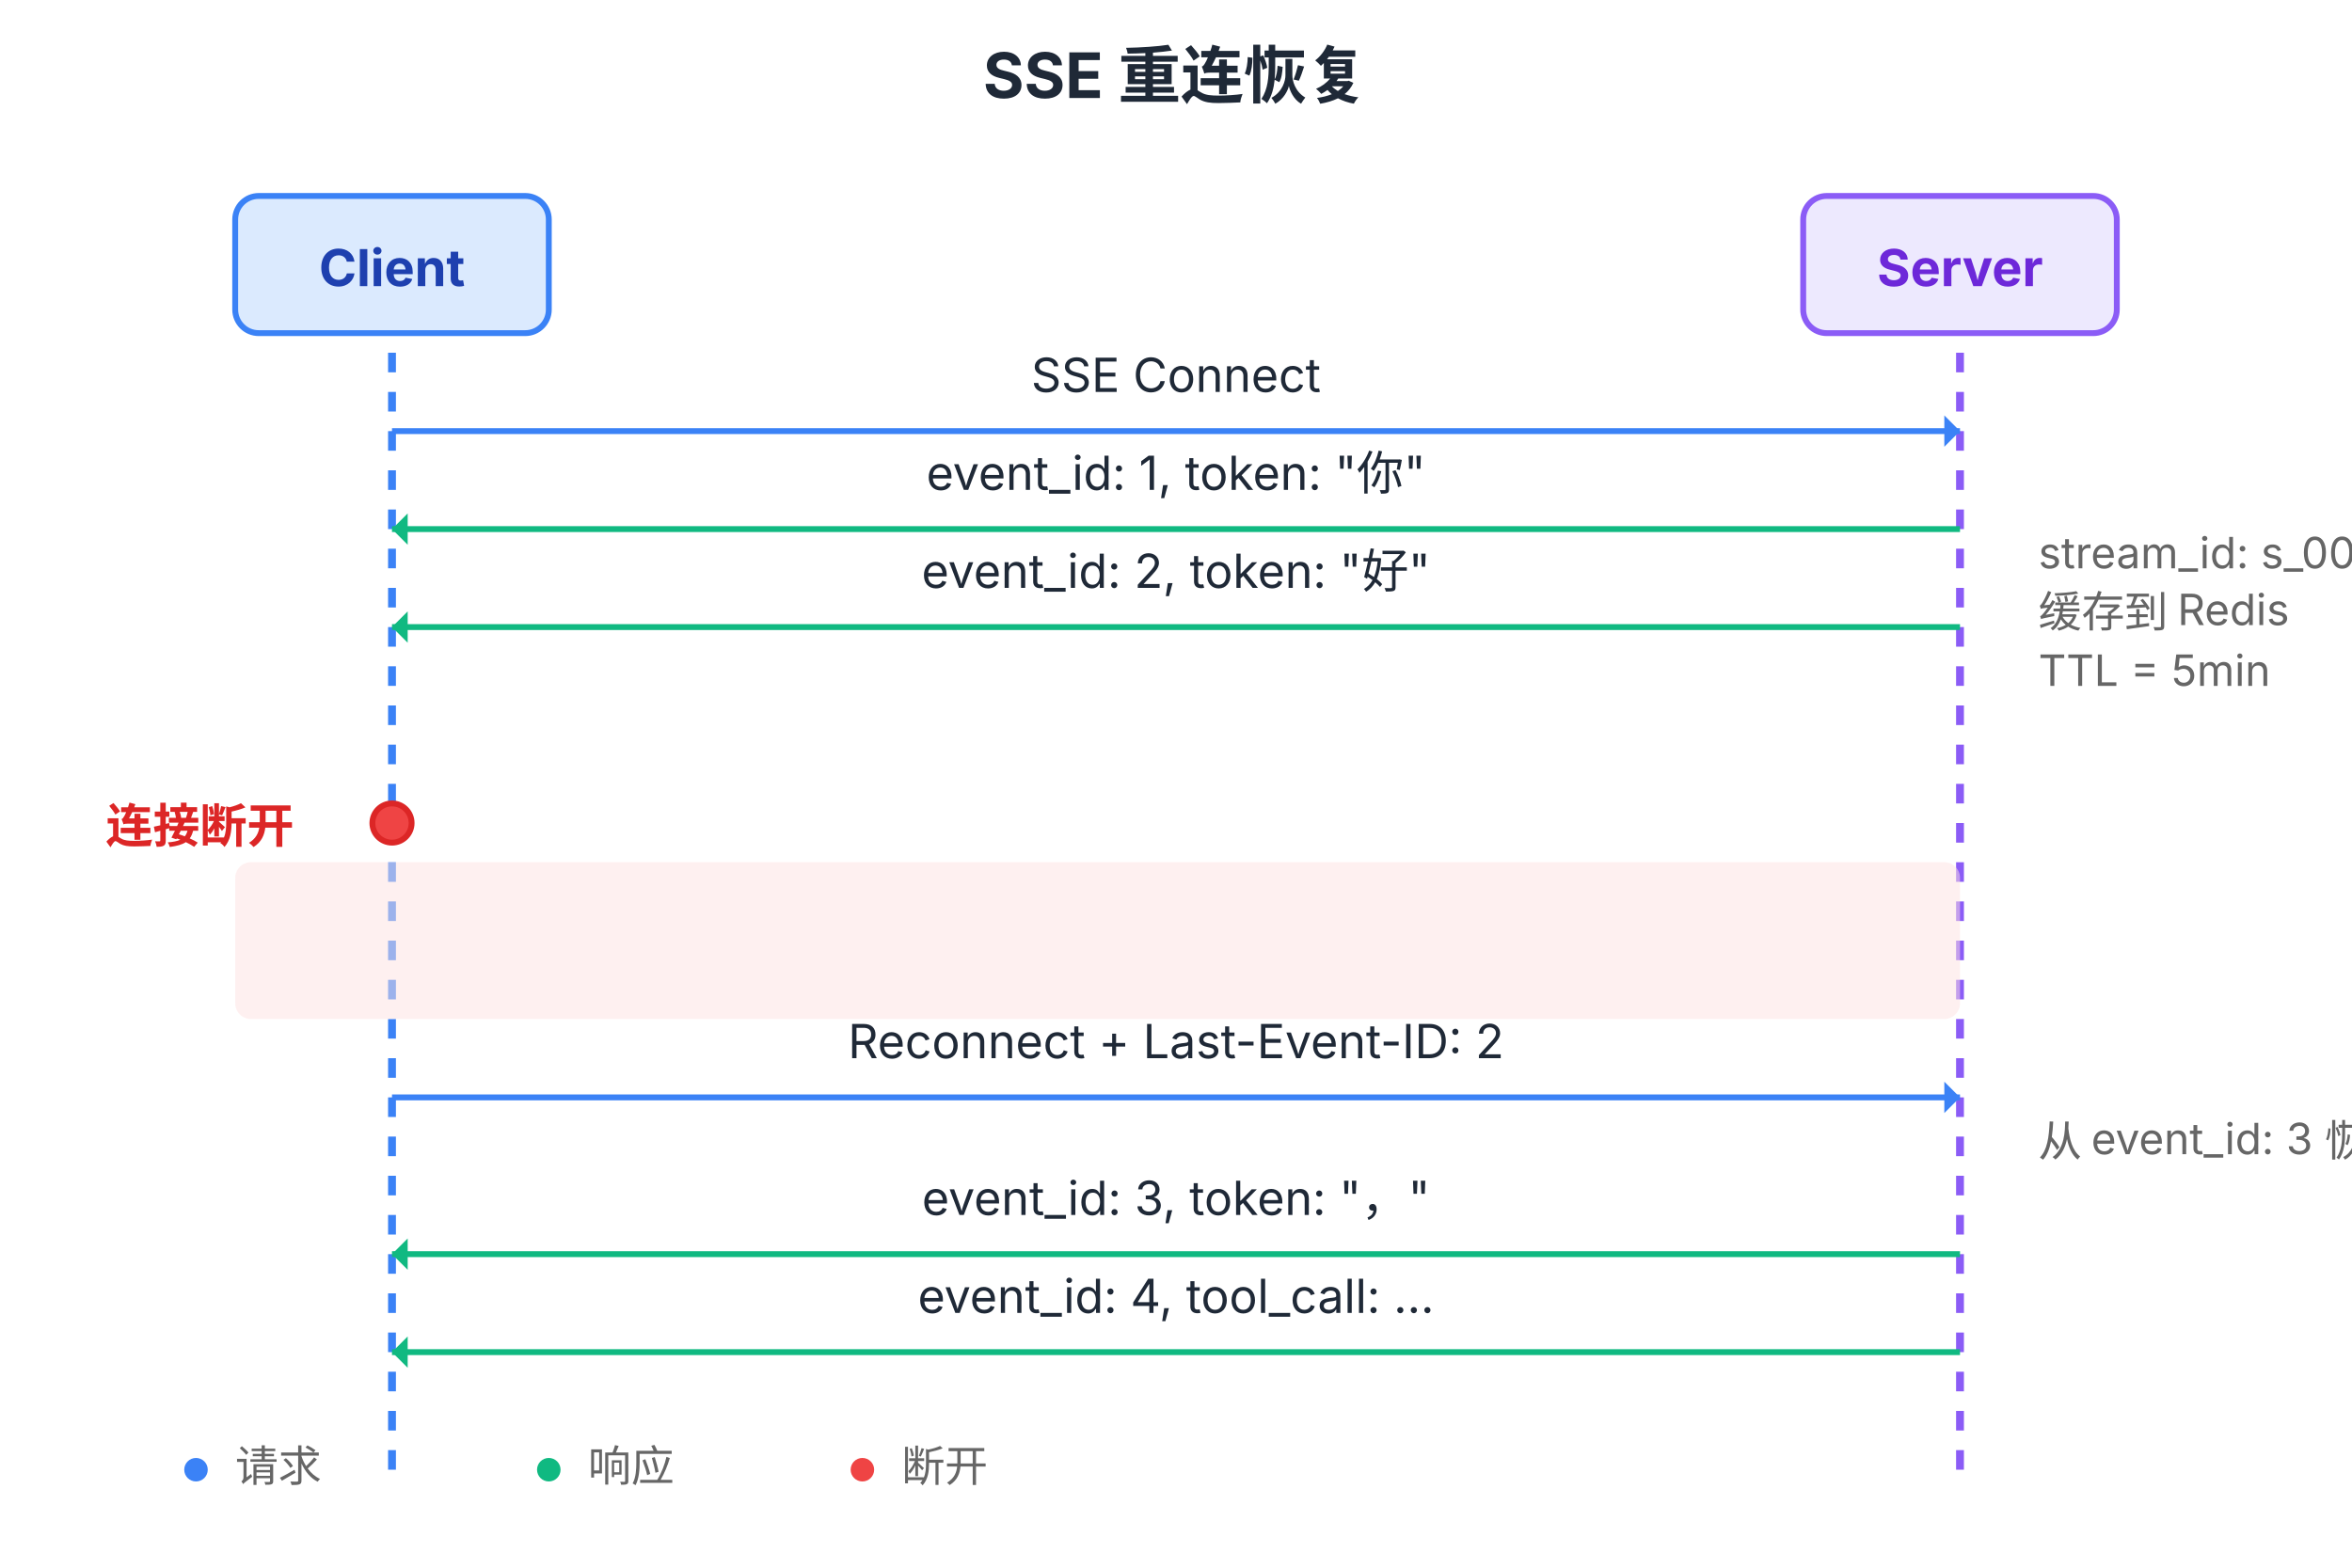
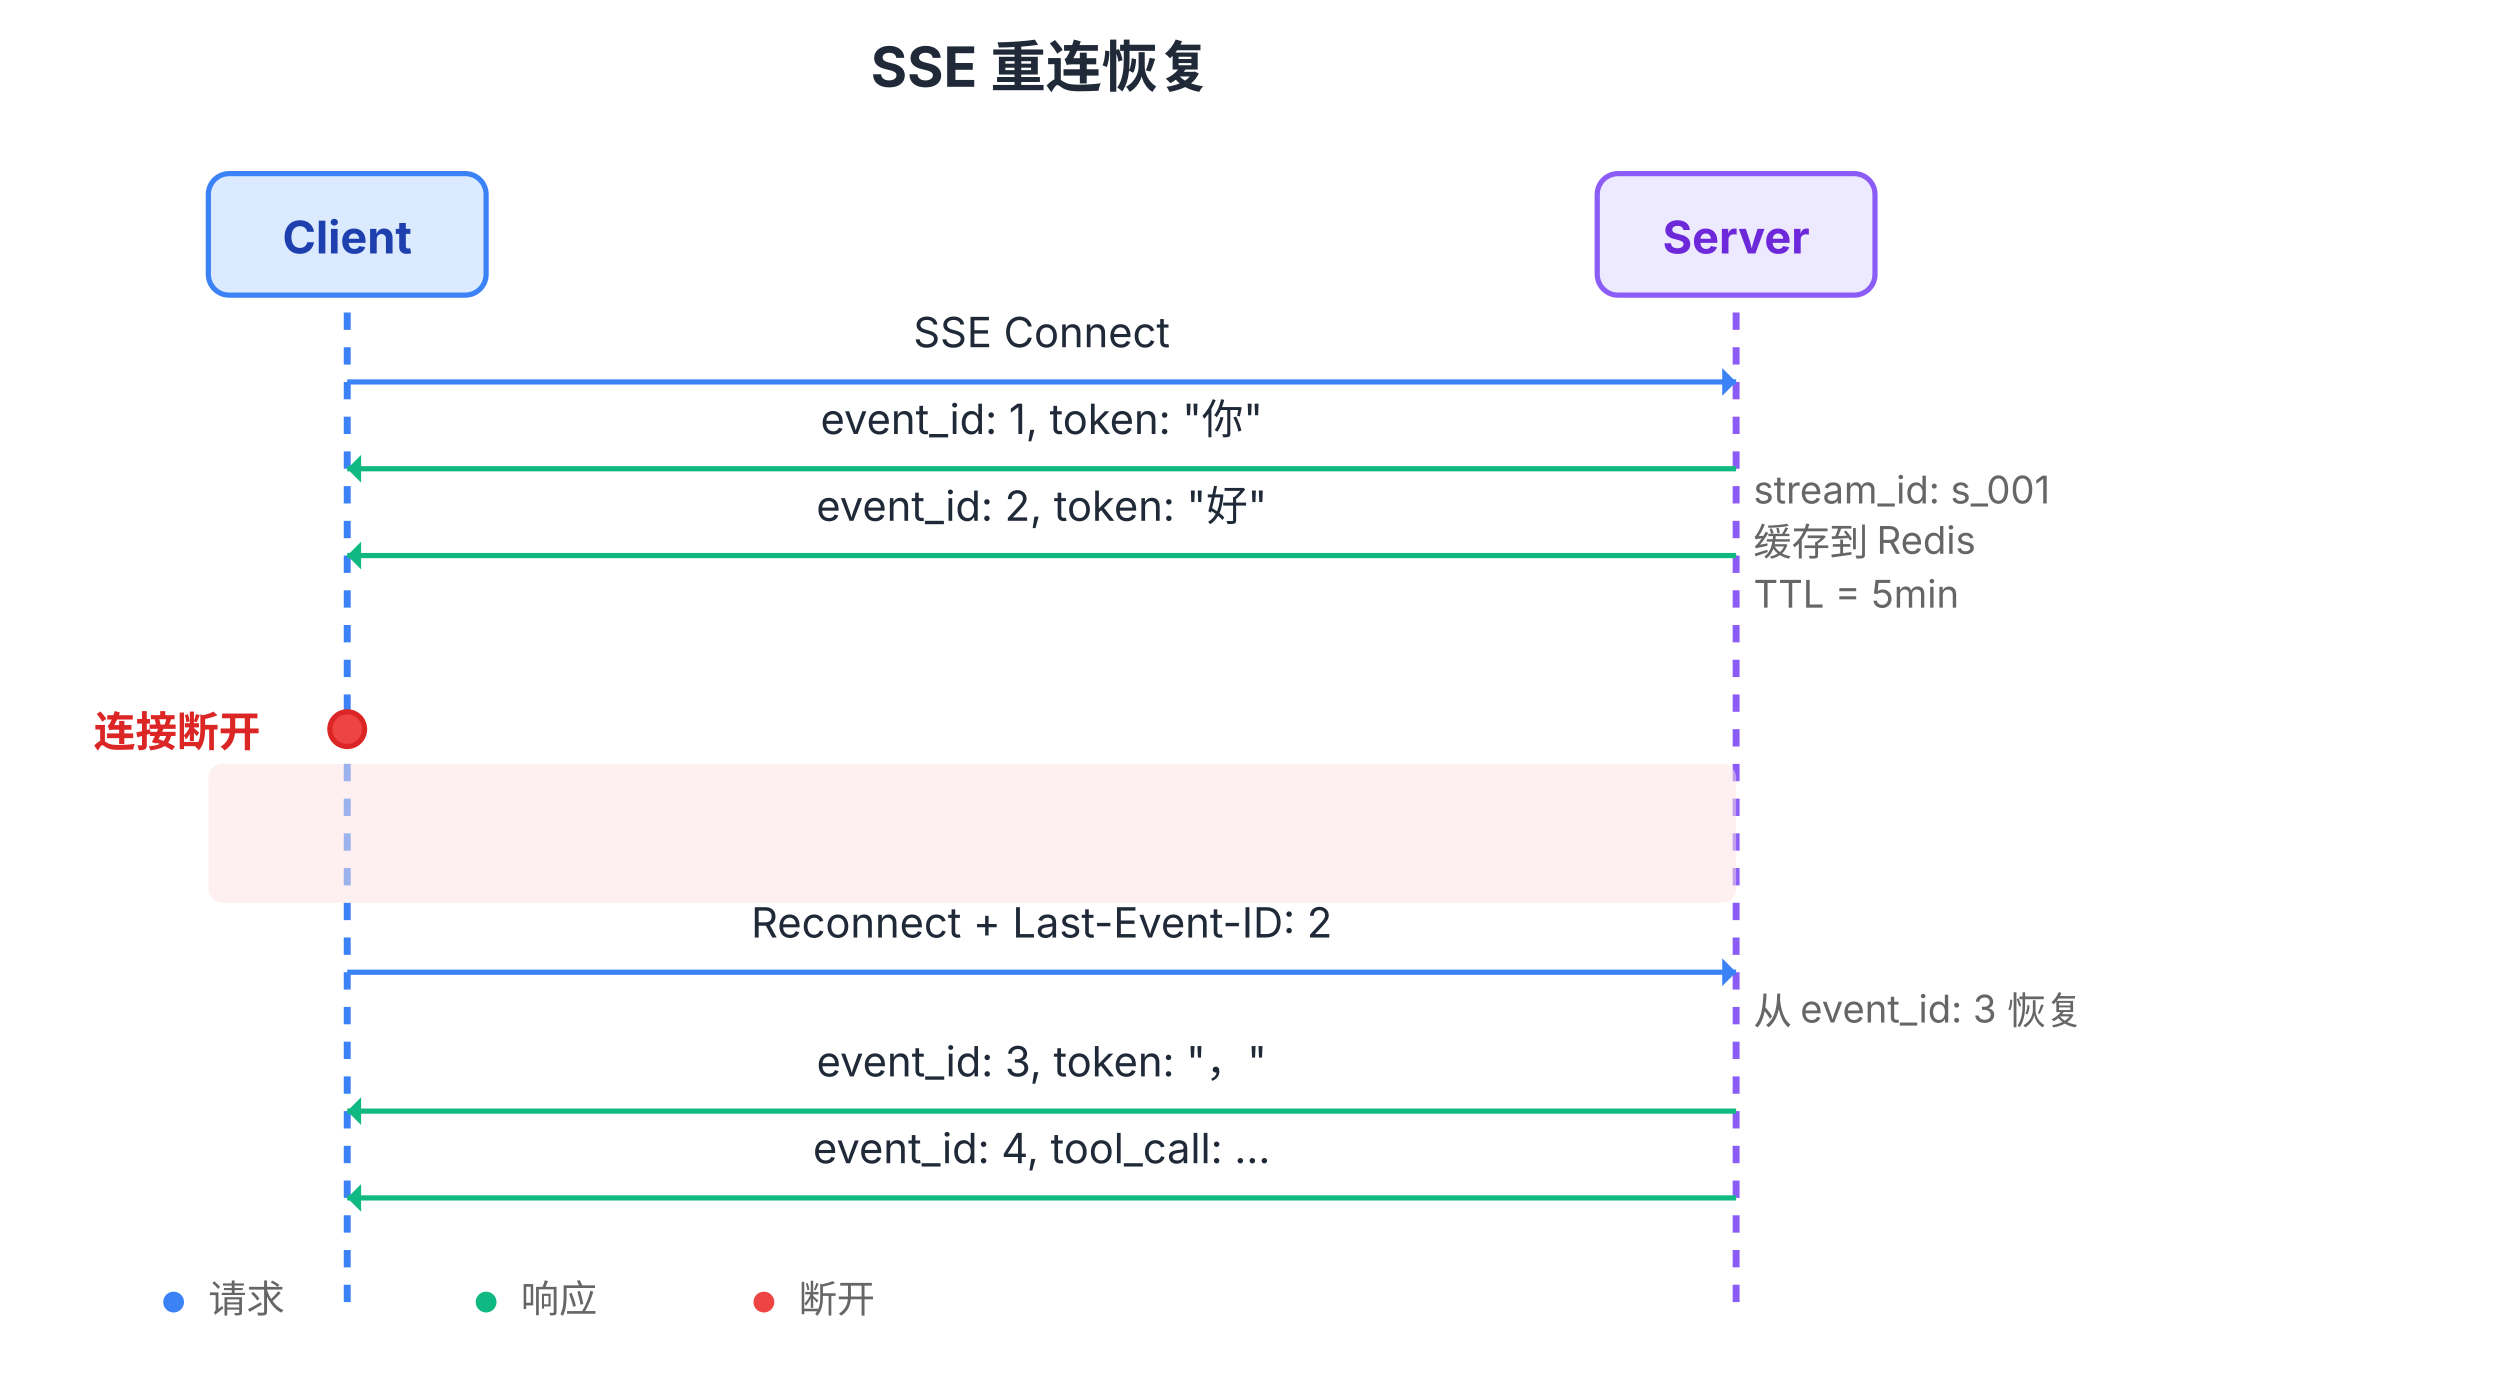
- <svg xmlns="http://www.w3.org/2000/svg" viewBox="0 0 600 400">
+ <svg xmlns="http://www.w3.org/2000/svg" viewBox="0 0 720 400">
  <text x="300" y="25" font-family="system-ui, -apple-system, 'PingFang SC', sans-serif" font-size="16" font-weight="bold" fill="#1F2937" text-anchor="middle">SSE 重连恢复</text>
  <line x1="100" y1="60" x2="100" y2="380" stroke="#3B82F6" stroke-width="2" stroke-dasharray="5,5" />
  <rect x="60" y="50" width="80" height="35" rx="6" fill="#DBEAFE" stroke="#3B82F6" stroke-width="1.5" />
  <text x="100" y="73" font-family="system-ui, -apple-system, 'PingFang SC', sans-serif" font-size="13" font-weight="bold" fill="#1E40AF" text-anchor="middle">Client</text>
  <line x1="500" y1="60" x2="500" y2="380" stroke="#8B5CF6" stroke-width="2" stroke-dasharray="5,5" />
  <rect x="460" y="50" width="80" height="35" rx="6" fill="#EDE9FE" stroke="#8B5CF6" stroke-width="1.5" />
  <text x="500" y="73" font-family="system-ui, -apple-system, 'PingFang SC', sans-serif" font-size="13" font-weight="bold" fill="#6D28D9" text-anchor="middle">Server</text>
  <line x1="100" y1="110" x2="500" y2="110" stroke="#3B82F6" stroke-width="1.5" />
  <polygon points="496,106 500,110 496,114" fill="#3B82F6" />
  <text x="300" y="100" font-family="system-ui, -apple-system, 'PingFang SC', sans-serif" font-size="12" fill="#1F2937" text-anchor="middle">SSE Connect</text>
  <line x1="500" y1="135" x2="100" y2="135" stroke="#10B981" stroke-width="1.5" />
  <polygon points="104,131 100,135 104,139" fill="#10B981" />
  <text x="300" y="125" font-family="system-ui, -apple-system, 'PingFang SC', sans-serif" font-size="12" fill="#1F2937" text-anchor="middle">event_id: 1, token: "你"</text>
  <line x1="500" y1="160" x2="100" y2="160" stroke="#10B981" stroke-width="1.5" />
  <polygon points="104,156 100,160 104,164" fill="#10B981" />
  <text x="300" y="150" font-family="system-ui, -apple-system, 'PingFang SC', sans-serif" font-size="12" fill="#1F2937" text-anchor="middle">event_id: 2, token: "好"</text>
-   <text x="520" y="145" font-family="system-ui, -apple-system, 'PingFang SC', sans-serif" font-size="11" fill="#666" text-anchor="start">stream_id: s_001</text>
-   <text x="520" y="160" font-family="system-ui, -apple-system, 'PingFang SC', sans-serif" font-size="11" fill="#666" text-anchor="start">缓存到 Redis</text>
-   <text x="520" y="175" font-family="system-ui, -apple-system, 'PingFang SC', sans-serif" font-size="11" fill="#666" text-anchor="start">TTL = 5min</text>
+   <text x="505" y="145" font-family="system-ui, -apple-system, 'PingFang SC', sans-serif" font-size="11" fill="#666" text-anchor="start">stream_id: s_001</text>
+   <text x="505" y="160" font-family="system-ui, -apple-system, 'PingFang SC', sans-serif" font-size="11" fill="#666" text-anchor="start">缓存到 Redis</text>
+   <text x="505" y="175" font-family="system-ui, -apple-system, 'PingFang SC', sans-serif" font-size="11" fill="#666" text-anchor="start">TTL = 5min</text>
  <circle cx="100" cy="210" r="5" fill="#EF4444" stroke="#DC2626" stroke-width="1.5" />
  <text x="75" y="215" font-family="system-ui, -apple-system, 'PingFang SC', sans-serif" font-size="12" fill="#DC2626" font-weight="bold" text-anchor="end">连接断开</text>
  <rect x="60" y="220" width="440" height="40" fill="#FEE2E2" opacity="0.5" rx="4" />
  <line x1="100" y1="280" x2="500" y2="280" stroke="#3B82F6" stroke-width="1.5" />
  <polygon points="496,276 500,280 496,284" fill="#3B82F6" />
  <text x="300" y="270" font-family="system-ui, -apple-system, 'PingFang SC', sans-serif" font-size="12" fill="#1F2937" text-anchor="middle">Reconnect + Last-Event-ID: 2</text>
-   <text x="520" y="295" font-family="system-ui, -apple-system, 'PingFang SC', sans-serif" font-size="11" fill="#666" text-anchor="start">从 event_id: 3 恢复</text>
+   <text x="505" y="295" font-family="system-ui, -apple-system, 'PingFang SC', sans-serif" font-size="11" fill="#666" text-anchor="start">从 event_id: 3 恢复</text>
  <line x1="500" y1="320" x2="100" y2="320" stroke="#10B981" stroke-width="1.5" />
  <polygon points="104,316 100,320 104,324" fill="#10B981" />
  <text x="300" y="310" font-family="system-ui, -apple-system, 'PingFang SC', sans-serif" font-size="12" fill="#1F2937" text-anchor="middle">event_id: 3, token: "，"</text>
  <line x1="500" y1="345" x2="100" y2="345" stroke="#10B981" stroke-width="1.5" />
  <polygon points="104,341 100,345 104,349" fill="#10B981" />
  <text x="300" y="335" font-family="system-ui, -apple-system, 'PingFang SC', sans-serif" font-size="12" fill="#1F2937" text-anchor="middle">event_id: 4, tool_call: ...</text>
  <circle cx="50" cy="375" r="3" fill="#3B82F6" />
  <text x="60" y="378" font-family="system-ui, -apple-system, 'PingFang SC', sans-serif" font-size="11" fill="#666">请求</text>
  <circle cx="140" cy="375" r="3" fill="#10B981" />
  <text x="150" y="378" font-family="system-ui, -apple-system, 'PingFang SC', sans-serif" font-size="11" fill="#666">响应</text>
  <circle cx="220" cy="375" r="3" fill="#EF4444" />
  <text x="230" y="378" font-family="system-ui, -apple-system, 'PingFang SC', sans-serif" font-size="11" fill="#666">断开</text>
</svg>
